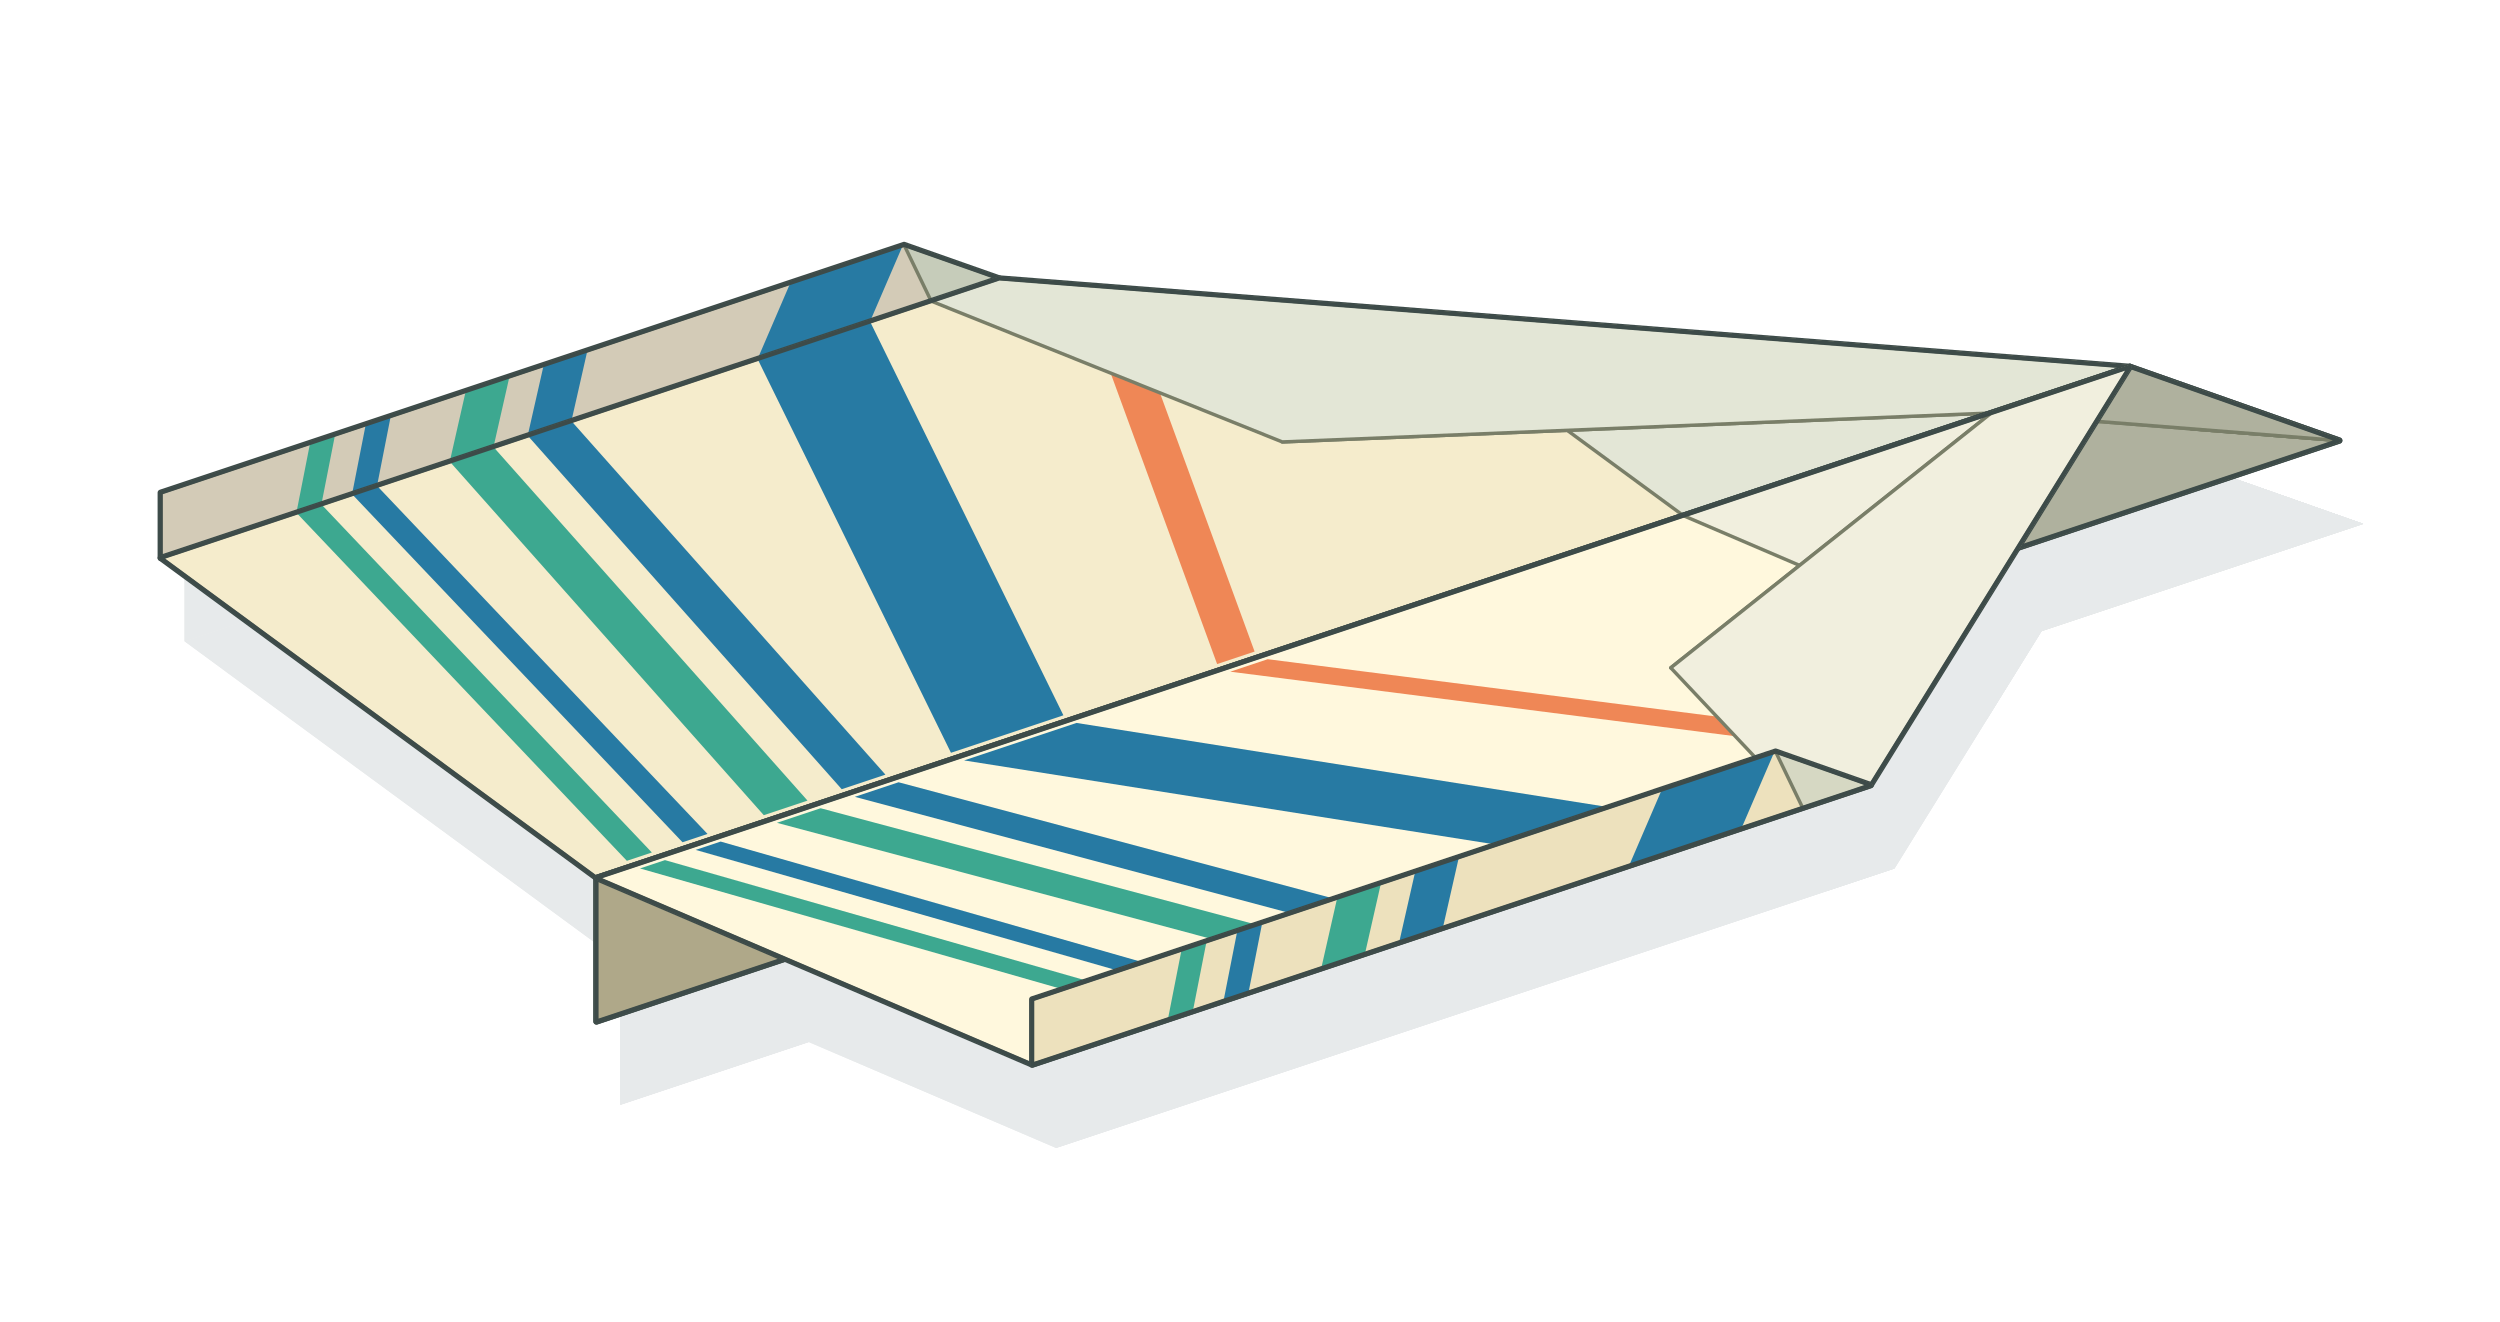
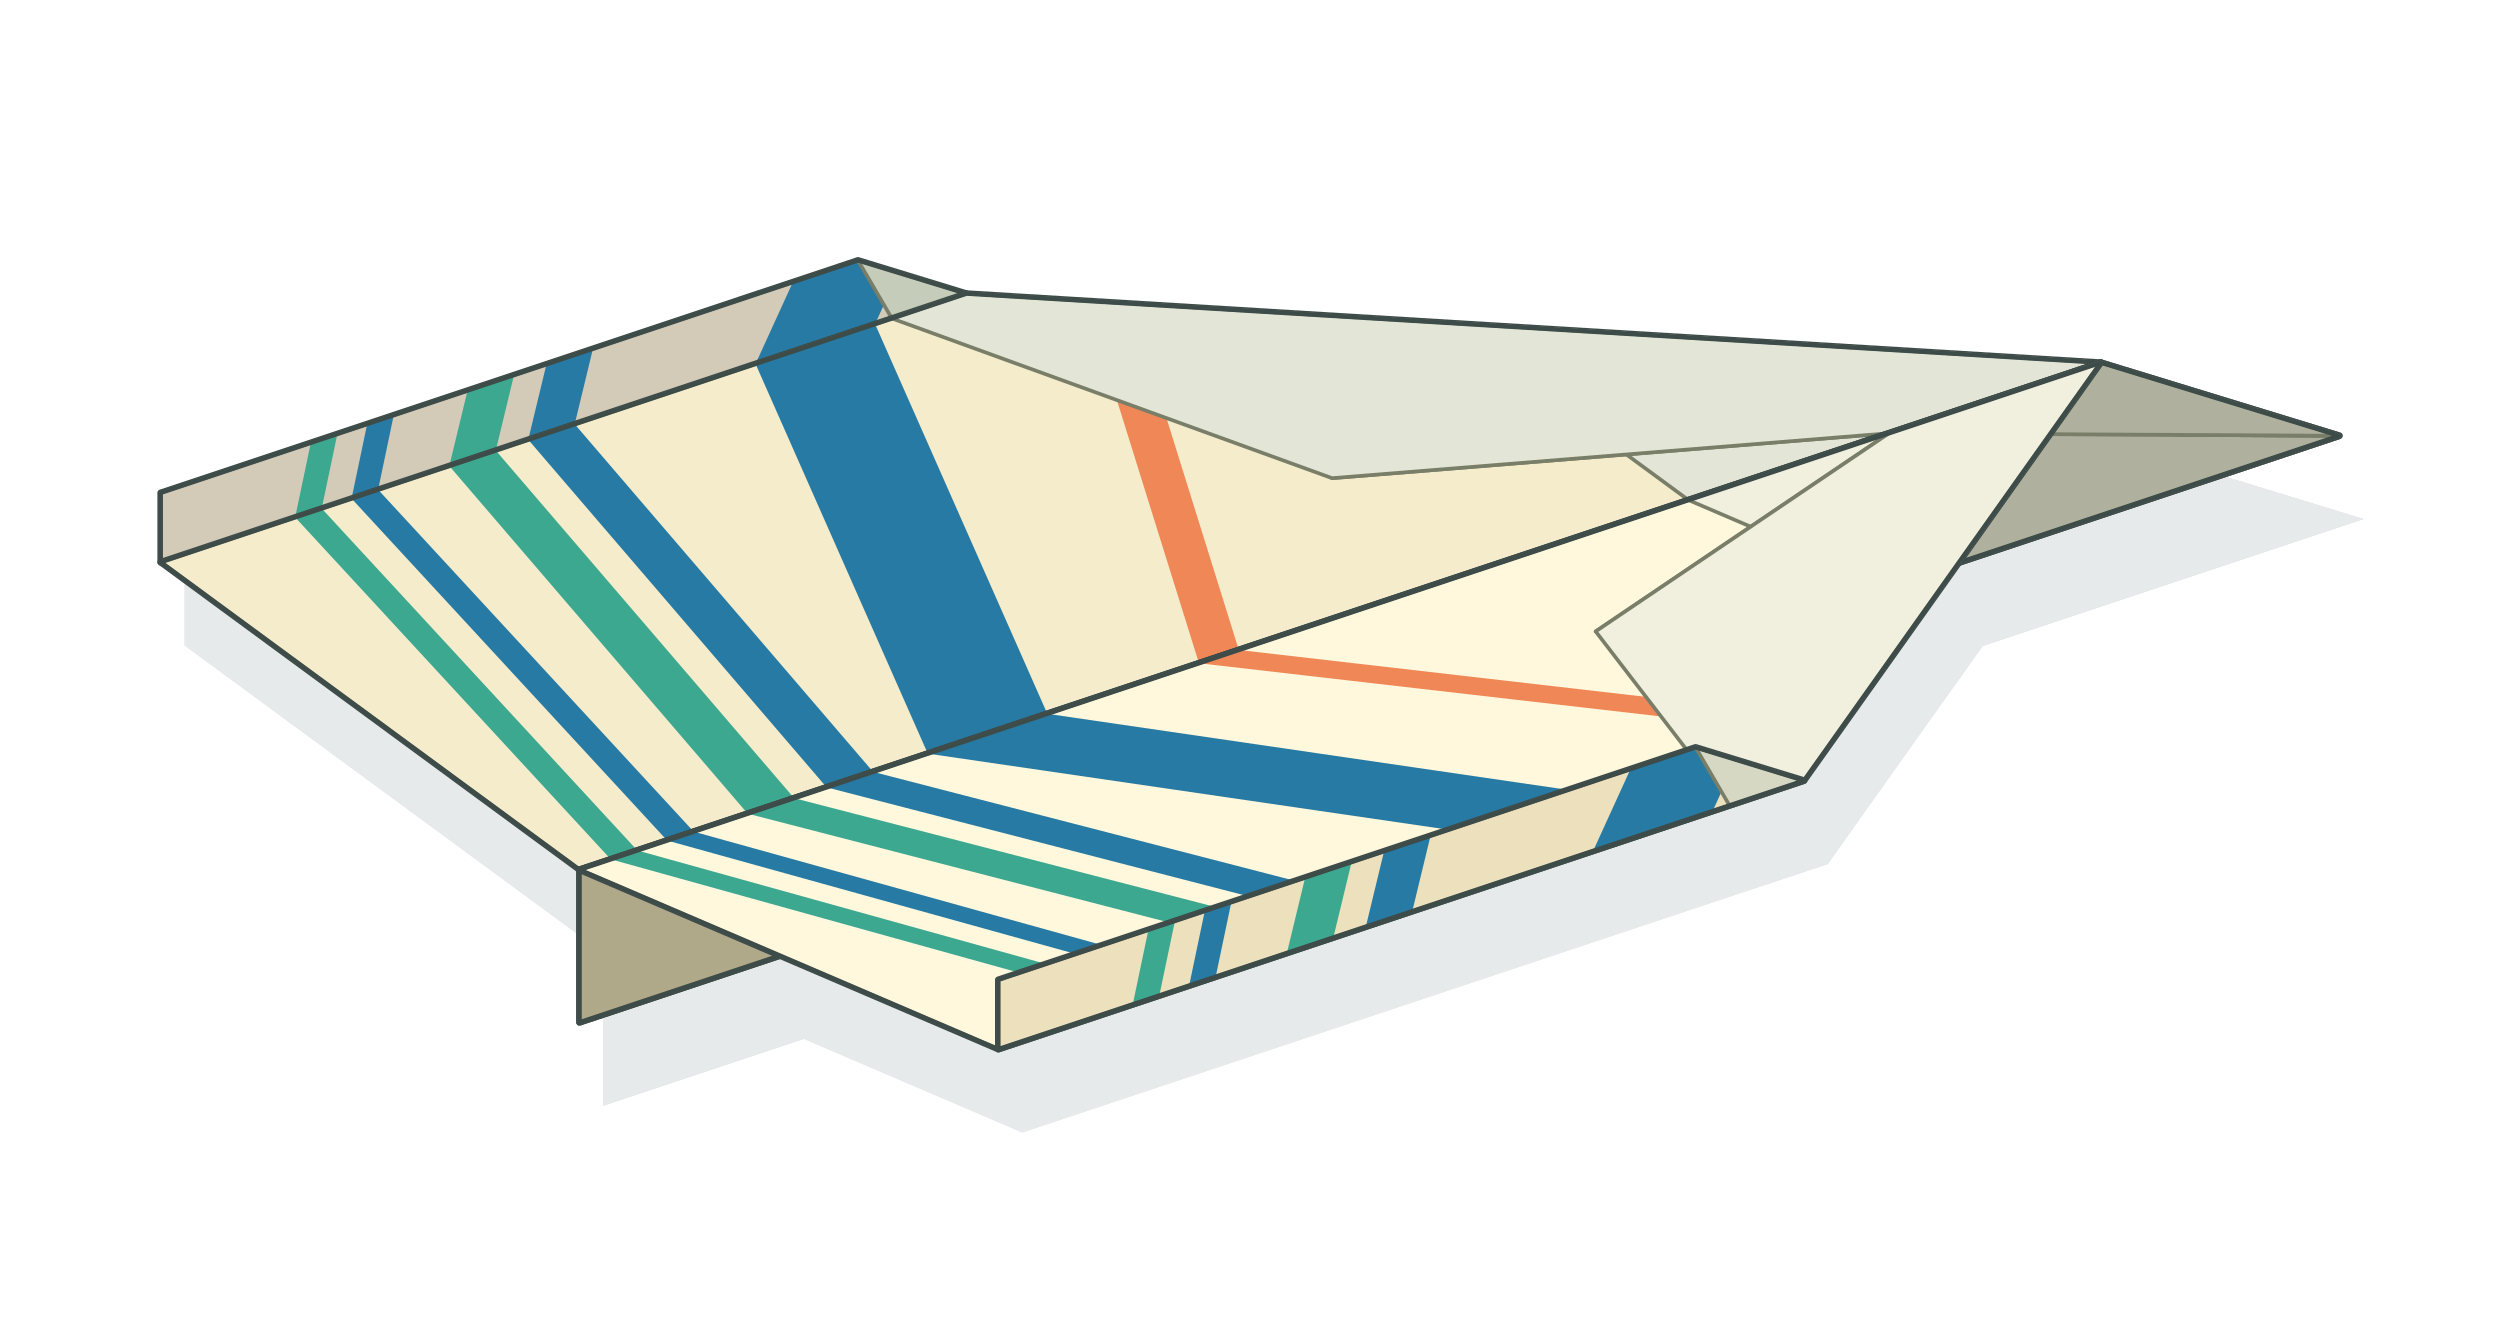
<svg xmlns="http://www.w3.org/2000/svg" viewBox="0 0 420 222" role="img" aria-label="Tailwind">
  <g opacity=".11" transform="translate(4 14)">
-     <polygon points="151.884,41.145 167.876,46.775 27,93.734 27,82.773" fill="#263e46" stroke="none" stroke-width="1.049" stroke-linejoin="round" stroke-linecap="round" />
-     <polygon points="27,93.734 27,82.773 151.884,41.145 167.876,46.775" fill="#263e46" stroke="none" stroke-width="0.583" stroke-linejoin="round" stroke-linecap="round" />
-     <polygon points="151.884,41.145 156.436,50.588 167.876,46.775" fill="#263e46" stroke="none" stroke-width="0.583" stroke-linejoin="round" stroke-linecap="round" />
-     <polygon points="167.876,46.775 357.819,61.625 100.205,147.496 27,93.734" fill="#263e46" stroke="none" stroke-width="1.049" stroke-linejoin="round" stroke-linecap="round" />
-     <polygon points="100.205,147.496 27,93.734 167.876,46.775 357.819,61.625" fill="#263e46" stroke="none" stroke-width="0.583" stroke-linejoin="round" stroke-linecap="round" />
-     <polygon points="235.77,52.083 282.808,86.629 357.819,61.625" fill="#263e46" stroke="none" stroke-width="0.583" stroke-linejoin="round" stroke-linecap="round" />
-     <polygon points="215.424,74.245 235.77,52.083 357.819,61.625 334.537,69.386" fill="#263e46" stroke="none" stroke-width="0.583" stroke-linejoin="round" stroke-linecap="round" />
-     <polygon points="156.436,50.588 215.424,74.245 334.537,69.386 357.819,61.625 167.876,46.775" fill="#263e46" stroke="none" stroke-width="0.583" stroke-linejoin="round" stroke-linecap="round" />
-     <polygon points="357.819,61.625 393,74.012 100.205,171.61 100.205,147.496" fill="#263e46" stroke="none" stroke-width="1.049" stroke-linejoin="round" stroke-linecap="round" />
-     <polygon points="100.205,171.61 100.205,147.496 357.819,61.625 393,74.012" fill="#263e46" stroke="none" stroke-width="0.583" stroke-linejoin="round" stroke-linecap="round" />
-     <polygon points="374.11,67.361 374.11,80.309 393,74.012" fill="#263e46" stroke="none" stroke-width="0.583" stroke-linejoin="round" stroke-linecap="round" />
-     <polygon points="282.808,91.013 364.215,63.877 393,74.012 282.808,110.743" fill="#263e46" stroke="none" stroke-width="0.583" stroke-linejoin="round" stroke-linecap="round" />
-     <polygon points="282.808,86.629 282.808,110.743 393,74.012 357.819,61.625" fill="#263e46" stroke="none" stroke-width="0.583" stroke-linejoin="round" stroke-linecap="round" />
-     <polygon points="357.819,61.625 393,74.012 334.537,69.386" fill="#263e46" stroke="none" stroke-width="0.583" stroke-linejoin="round" stroke-linecap="round" />
-     <polygon points="364.215,63.877 368.153,72.046 393,74.012" fill="#263e46" stroke="none" stroke-width="0.583" stroke-linejoin="round" stroke-linecap="round" />
-     <polygon points="368.153,72.046 374.11,67.361 393,74.012" fill="#263e46" stroke="none" stroke-width="0.583" stroke-linejoin="round" stroke-linecap="round" />
-     <polygon points="334.537,69.386 393,74.012 357.819,61.625" fill="#263e46" stroke="none" stroke-width="0.583" stroke-linejoin="round" stroke-linecap="round" />
-     <polygon points="393,74.012 357.819,61.625 100.205,147.496 100.205,171.61" fill="#263e46" stroke="none" stroke-width="1.049" stroke-linejoin="round" stroke-linecap="round" />
-     <polygon points="100.205,147.496 100.205,171.61 393,74.012 357.819,61.625" fill="#263e46" stroke="none" stroke-width="0.583" stroke-linejoin="round" stroke-linecap="round" />
-     <polygon points="374.11,80.309 374.11,67.361 393,74.012" fill="#263e46" stroke="none" stroke-width="0.583" stroke-linejoin="round" stroke-linecap="round" />
-     <polygon points="364.215,63.877 282.808,91.013 282.808,110.743 393,74.012" fill="#263e46" stroke="none" stroke-width="0.583" stroke-linejoin="round" stroke-linecap="round" />
-     <polygon points="282.808,110.743 282.808,86.629 357.819,61.625 393,74.012" fill="#263e46" stroke="none" stroke-width="0.583" stroke-linejoin="round" stroke-linecap="round" />
-     <polygon points="334.537,69.386 393,74.012 357.819,61.625" fill="#263e46" stroke="none" stroke-width="0.583" stroke-linejoin="round" stroke-linecap="round" />
-     <polygon points="368.153,72.046 364.215,63.877 393,74.012" fill="#263e46" stroke="none" stroke-width="0.583" stroke-linejoin="round" stroke-linecap="round" />
-     <polygon points="374.11,67.361 368.153,72.046 393,74.012" fill="#263e46" stroke="none" stroke-width="0.583" stroke-linejoin="round" stroke-linecap="round" />
-     <polygon points="357.819,61.625 393,74.012 334.537,69.386" fill="#263e46" stroke="none" stroke-width="0.583" stroke-linejoin="round" stroke-linecap="round" />
-     <polygon points="357.819,61.625 314.285,131.897 173.409,178.855 100.205,147.496" fill="#263e46" stroke="none" stroke-width="1.049" stroke-linejoin="round" stroke-linecap="round" />
-     <polygon points="173.409,178.855 100.205,147.496 357.819,61.625 314.285,131.897" fill="#263e46" stroke="none" stroke-width="0.583" stroke-linejoin="round" stroke-linecap="round" />
-     <polygon points="282.808,86.629 329.846,106.778 357.819,61.625" fill="#263e46" stroke="none" stroke-width="0.583" stroke-linejoin="round" stroke-linecap="round" />
-     <polygon points="329.846,106.778 280.692,112.191 334.537,69.386 357.819,61.625" fill="#263e46" stroke="none" stroke-width="0.583" stroke-linejoin="round" stroke-linecap="round" />
-     <polygon points="280.692,112.191 302.846,135.71 314.285,131.897 357.819,61.625 334.537,69.386" fill="#263e46" stroke="none" stroke-width="0.583" stroke-linejoin="round" stroke-linecap="round" />
-     <polygon points="314.285,131.897 298.293,126.266 173.409,167.894 173.409,178.855" fill="#263e46" stroke="none" stroke-width="1.049" stroke-linejoin="round" stroke-linecap="round" />
-     <polygon points="298.293,126.266 173.409,167.894 173.409,178.855 314.285,131.897" fill="#263e46" stroke="none" stroke-width="0.583" stroke-linejoin="round" stroke-linecap="round" />
-     <polygon points="302.846,135.71 298.293,126.266 314.285,131.897" fill="#263e46" stroke="none" stroke-width="0.583" stroke-linejoin="round" stroke-linecap="round" />
+     <polygon points="144.141,43.744 162.355,49.325 27,94.443 27,82.791" fill="#263e46" stroke="none" stroke-width="1.116" stroke-linejoin="round" stroke-linecap="round" />
+     <polygon points="27,94.443 27,82.791 144.141,43.744 162.355,49.325" fill="#263e46" stroke="none" stroke-width="0.62" stroke-linejoin="round" stroke-linecap="round" />
+     <polygon points="144.141,43.744 149.831,53.499 162.355,49.325" fill="#263e46" stroke="none" stroke-width="0.62" stroke-linejoin="round" stroke-linecap="round" />
+     <polygon points="162.355,49.325 352.929,60.926 97.359,146.116 27,94.443" fill="#263e46" stroke="none" stroke-width="1.116" stroke-linejoin="round" stroke-linecap="round" />
+     <polygon points="97.359,146.116 27,94.443 162.355,49.325 352.929,60.926" fill="#263e46" stroke="none" stroke-width="0.62" stroke-linejoin="round" stroke-linecap="round" />
+     <polygon points="243.132,54.242 283.669,84.013 352.929,60.926" fill="#263e46" stroke="none" stroke-width="0.62" stroke-linejoin="round" stroke-linecap="round" />
+     <polygon points="223.787,80.332 243.132,54.242 352.929,60.926 317.349,72.786" fill="#263e46" stroke="none" stroke-width="0.62" stroke-linejoin="round" stroke-linecap="round" />
+     <polygon points="149.831,53.499 223.787,80.332 317.349,72.786 352.929,60.926 162.355,49.325" fill="#263e46" stroke="none" stroke-width="0.62" stroke-linejoin="round" stroke-linecap="round" />
+     <polygon points="352.929,60.926 393,73.204 97.359,171.751 97.359,146.116" fill="#263e46" stroke="none" stroke-width="1.116" stroke-linejoin="round" stroke-linecap="round" />
+     <polygon points="97.359,171.751 97.359,146.116 352.929,60.926 393,73.204" fill="#263e46" stroke="none" stroke-width="0.62" stroke-linejoin="round" stroke-linecap="round" />
+     <polygon points="372.919,67.051 372.919,79.897 393,73.204" fill="#263e46" stroke="none" stroke-width="0.62" stroke-linejoin="round" stroke-linecap="round" />
+     <polygon points="283.669,88.674 360.214,63.158 393,73.204 283.669,109.647" fill="#263e46" stroke="none" stroke-width="0.62" stroke-linejoin="round" stroke-linecap="round" />
+     <polygon points="283.669,84.013 283.669,109.647 393,73.204 352.929,60.926" fill="#263e46" stroke="none" stroke-width="0.62" stroke-linejoin="round" stroke-linecap="round" />
+     <polygon points="352.929,60.926 393,73.204 317.349,72.786" fill="#263e46" stroke="none" stroke-width="0.62" stroke-linejoin="round" stroke-linecap="round" />
+     <polygon points="360.214,63.158 365.987,73.054 393,73.204" fill="#263e46" stroke="none" stroke-width="0.62" stroke-linejoin="round" stroke-linecap="round" />
+     <polygon points="365.987,73.054 372.919,67.051 393,73.204" fill="#263e46" stroke="none" stroke-width="0.62" stroke-linejoin="round" stroke-linecap="round" />
+     <polygon points="317.349,72.786 393,73.204 352.929,60.926" fill="#263e46" stroke="none" stroke-width="0.62" stroke-linejoin="round" stroke-linecap="round" />
+     <polygon points="393,73.204 352.929,60.926 97.359,146.116 97.359,171.751" fill="#263e46" stroke="none" stroke-width="1.116" stroke-linejoin="round" stroke-linecap="round" />
+     <polygon points="97.359,146.116 97.359,171.751 393,73.204 352.929,60.926" fill="#263e46" stroke="none" stroke-width="0.62" stroke-linejoin="round" stroke-linecap="round" />
+     <polygon points="372.919,79.897 372.919,67.051 393,73.204" fill="#263e46" stroke="none" stroke-width="0.62" stroke-linejoin="round" stroke-linecap="round" />
+     <polygon points="360.214,63.158 283.669,88.674 283.669,109.647 393,73.204" fill="#263e46" stroke="none" stroke-width="0.62" stroke-linejoin="round" stroke-linecap="round" />
+     <polygon points="283.669,109.647 283.669,84.013 352.929,60.926 393,73.204" fill="#263e46" stroke="none" stroke-width="0.62" stroke-linejoin="round" stroke-linecap="round" />
+     <polygon points="317.349,72.786 393,73.204 352.929,60.926" fill="#263e46" stroke="none" stroke-width="0.62" stroke-linejoin="round" stroke-linecap="round" />
+     <polygon points="365.987,73.054 360.214,63.158 393,73.204" fill="#263e46" stroke="none" stroke-width="0.62" stroke-linejoin="round" stroke-linecap="round" />
+     <polygon points="372.919,67.051 365.987,73.054 393,73.204" fill="#263e46" stroke="none" stroke-width="0.62" stroke-linejoin="round" stroke-linecap="round" />
+     <polygon points="352.929,60.926 393,73.204 317.349,72.786" fill="#263e46" stroke="none" stroke-width="0.62" stroke-linejoin="round" stroke-linecap="round" />
+     <polygon points="352.929,60.926 303.073,131.137 167.718,176.256 97.359,146.116" fill="#263e46" stroke="none" stroke-width="1.116" stroke-linejoin="round" stroke-linecap="round" />
+     <polygon points="167.718,176.256 97.359,146.116 352.929,60.926 303.073,131.137" fill="#263e46" stroke="none" stroke-width="0.62" stroke-linejoin="round" stroke-linecap="round" />
+     <polygon points="283.669,84.013 324.205,101.377 352.929,60.926" fill="#263e46" stroke="none" stroke-width="0.62" stroke-linejoin="round" stroke-linecap="round" />
+     <polygon points="324.205,101.377 268.07,106.078 317.349,72.786 352.929,60.926" fill="#263e46" stroke="none" stroke-width="0.62" stroke-linejoin="round" stroke-linecap="round" />
+     <polygon points="268.07,106.078 290.549,135.312 303.073,131.137 352.929,60.926 317.349,72.786" fill="#263e46" stroke="none" stroke-width="0.62" stroke-linejoin="round" stroke-linecap="round" />
+     <polygon points="303.073,131.137 284.859,125.557 167.718,164.604 167.718,176.256" fill="#263e46" stroke="none" stroke-width="1.116" stroke-linejoin="round" stroke-linecap="round" />
+     <polygon points="284.859,125.557 167.718,164.604 167.718,176.256 303.073,131.137" fill="#263e46" stroke="none" stroke-width="0.62" stroke-linejoin="round" stroke-linecap="round" />
+     <polygon points="290.549,135.312 284.859,125.557 303.073,131.137" fill="#263e46" stroke="none" stroke-width="0.62" stroke-linejoin="round" stroke-linecap="round" />
  </g>
-   <polygon points="151.884,41.145 167.876,46.775 27,93.734 27,82.773" fill="#d3cbb7" stroke="#3d4b49" stroke-width="1.049" stroke-linejoin="round" stroke-linecap="round" />
-   <polygon points="27,93.734 27,82.773 151.884,41.145 167.876,46.775" fill="#d3cbb7" stroke="#797e68" stroke-width="0.583" stroke-linejoin="round" stroke-linecap="round" />
-   <polygon points="151.674,41.215 146.164,54.012 127.274,60.309 132.784,47.511" fill="#277aa3" stroke="none" stroke-width="0" stroke-linejoin="round" stroke-linecap="round" />
-   <polygon points="98.688,58.877 95.997,70.735 88.651,73.183 91.342,61.326" fill="#277aa3" stroke="none" stroke-width="0" stroke-linejoin="round" stroke-linecap="round" />
-   <polygon points="85.597,63.24 82.906,75.098 75.56,77.547 78.251,65.689" fill="#3da890" stroke="none" stroke-width="0" stroke-linejoin="round" stroke-linecap="round" />
-   <polygon points="65.649,69.89 63.343,81.619 59.145,83.019 61.451,71.289" fill="#277aa3" stroke="none" stroke-width="0" stroke-linejoin="round" stroke-linecap="round" />
-   <polygon points="56.298,73.007 53.992,84.736 49.794,86.136 52.101,74.406" fill="#3da890" stroke="none" stroke-width="0" stroke-linejoin="round" stroke-linecap="round" />
-   <polygon points="151.884,41.145 156.436,50.588 167.876,46.775" fill="#c6ccba" stroke="#797e68" stroke-width="0.583" stroke-linejoin="round" stroke-linecap="round" />
-   <polyline points="151.884,41.145 167.876,46.775 27,93.734 27,82.773 151.884,41.145" fill="none" stroke="#3d4b49" stroke-width="0.7" stroke-linejoin="round" stroke-linecap="round" />
-   <polygon points="167.876,46.775 357.819,61.625 100.205,147.496 27,93.734" fill="#f5eccc" stroke="#3d4b49" stroke-width="1.049" stroke-linejoin="round" stroke-linecap="round" />
-   <polygon points="100.205,147.496 27,93.734 167.876,46.775 357.819,61.625" fill="#f5eccc" stroke="#797e68" stroke-width="0.583" stroke-linejoin="round" stroke-linecap="round" />
-   <polygon points="188.416,48.381 210.773,109.462 204.476,111.561 181.143,47.812" fill="#ef8756" stroke="none" stroke-width="0" stroke-linejoin="round" stroke-linecap="round" />
-   <polygon points="146.164,54.012 178.65,120.17 159.76,126.467 127.274,60.309" fill="#277aa3" stroke="none" stroke-width="0" stroke-linejoin="round" stroke-linecap="round" />
-   <polygon points="95.997,70.735 148.751,130.137 141.405,132.585 88.651,73.183" fill="#277aa3" stroke="none" stroke-width="0" stroke-linejoin="round" stroke-linecap="round" />
-   <polygon points="82.906,75.098 135.66,134.5 128.314,136.949 75.56,77.547" fill="#3da890" stroke="none" stroke-width="0" stroke-linejoin="round" stroke-linecap="round" />
-   <polygon points="63.343,81.619 118.861,140.1 114.663,141.499 59.145,83.019" fill="#277aa3" stroke="none" stroke-width="0" stroke-linejoin="round" stroke-linecap="round" />
-   <polygon points="53.992,84.736 109.51,143.217 105.312,144.616 49.794,86.136" fill="#3da890" stroke="none" stroke-width="0" stroke-linejoin="round" stroke-linecap="round" />
-   <polygon points="235.77,52.083 282.808,86.629 357.819,61.625" fill="#e3e6d6" stroke="#797e68" stroke-width="0.583" stroke-linejoin="round" stroke-linecap="round" />
-   <polygon points="215.424,74.245 235.77,52.083 357.819,61.625 334.537,69.386" fill="#f5eccc" stroke="#797e68" stroke-width="0.583" stroke-linejoin="round" stroke-linecap="round" />
-   <polygon points="156.436,50.588 215.424,74.245 334.537,69.386 357.819,61.625 167.876,46.775" fill="#e3e6d6" stroke="#797e68" stroke-width="0.583" stroke-linejoin="round" stroke-linecap="round" />
-   <polyline points="167.876,46.775 357.819,61.625 100.205,147.496 27,93.734 167.876,46.775" fill="none" stroke="#3d4b49" stroke-width="0.7" stroke-linejoin="round" stroke-linecap="round" />
-   <polygon points="357.819,61.625 393,74.012 100.205,171.61 100.205,147.496" fill="#b0a78c" stroke="#3d4b49" stroke-width="1.049" stroke-linejoin="round" stroke-linecap="round" />
-   <polygon points="100.205,171.61 100.205,147.496 357.819,61.625 393,74.012" fill="#b0a78c" stroke="#797e68" stroke-width="0.583" stroke-linejoin="round" stroke-linecap="round" />
-   <polygon points="374.11,67.361 374.11,80.309 393,74.012" fill="#a3a694" stroke="#797e68" stroke-width="0.583" stroke-linejoin="round" stroke-linecap="round" />
-   <polygon points="282.808,91.013 364.215,63.877 393,74.012 282.808,110.743" fill="#b0a78c" stroke="#797e68" stroke-width="0.583" stroke-linejoin="round" stroke-linecap="round" />
-   <polygon points="282.808,86.629 282.808,110.743 393,74.012 357.819,61.625" fill="#a3a694" stroke="#797e68" stroke-width="0.583" stroke-linejoin="round" stroke-linecap="round" />
-   <polygon points="357.819,61.625 393,74.012 334.537,69.386" fill="#b0a78c" stroke="#797e68" stroke-width="0.583" stroke-linejoin="round" stroke-linecap="round" />
-   <polygon points="364.215,63.877 368.153,72.046 393,74.012" fill="#a3a694" stroke="#797e68" stroke-width="0.583" stroke-linejoin="round" stroke-linecap="round" />
-   <polygon points="368.153,72.046 374.11,67.361 393,74.012" fill="#b0a78c" stroke="#797e68" stroke-width="0.583" stroke-linejoin="round" stroke-linecap="round" />
-   <polygon points="334.537,69.386 393,74.012 357.819,61.625" fill="#a3a694" stroke="#797e68" stroke-width="0.583" stroke-linejoin="round" stroke-linecap="round" />
-   <polyline points="357.819,61.625 393,74.012 100.205,171.61 100.205,147.496 357.819,61.625" fill="none" stroke="#3d4b49" stroke-width="0.7" stroke-linejoin="round" stroke-linecap="round" />
-   <polygon points="393,74.012 357.819,61.625 100.205,147.496 100.205,171.61" fill="#afa889" stroke="#3d4b49" stroke-width="1.049" stroke-linejoin="round" stroke-linecap="round" />
-   <polygon points="100.205,147.496 100.205,171.61 393,74.012 357.819,61.625" fill="#afa889" stroke="#797e68" stroke-width="0.583" stroke-linejoin="round" stroke-linecap="round" />
-   <polygon points="374.11,80.309 374.11,67.361 393,74.012" fill="#afb19e" stroke="#797e68" stroke-width="0.583" stroke-linejoin="round" stroke-linecap="round" />
-   <polygon points="364.215,63.877 282.808,91.013 282.808,110.743 393,74.012" fill="#afa889" stroke="#797e68" stroke-width="0.583" stroke-linejoin="round" stroke-linecap="round" />
-   <polygon points="282.808,110.743 282.808,86.629 357.819,61.625 393,74.012" fill="#afb19e" stroke="#797e68" stroke-width="0.583" stroke-linejoin="round" stroke-linecap="round" />
-   <polygon points="334.537,69.386 393,74.012 357.819,61.625" fill="#afa889" stroke="#797e68" stroke-width="0.583" stroke-linejoin="round" stroke-linecap="round" />
-   <polygon points="368.153,72.046 364.215,63.877 393,74.012" fill="#afb19e" stroke="#797e68" stroke-width="0.583" stroke-linejoin="round" stroke-linecap="round" />
-   <polygon points="374.11,67.361 368.153,72.046 393,74.012" fill="#afa889" stroke="#797e68" stroke-width="0.583" stroke-linejoin="round" stroke-linecap="round" />
-   <polygon points="357.819,61.625 393,74.012 334.537,69.386" fill="#afb19e" stroke="#797e68" stroke-width="0.583" stroke-linejoin="round" stroke-linecap="round" />
-   <polyline points="393,74.012 357.819,61.625 100.205,147.496 100.205,171.61 393,74.012" fill="none" stroke="#3d4b49" stroke-width="0.7" stroke-linejoin="round" stroke-linecap="round" />
-   <polygon points="357.819,61.625 314.285,131.897 173.409,178.855 100.205,147.496" fill="#fff8dd" stroke="#3d4b49" stroke-width="1.049" stroke-linejoin="round" stroke-linecap="round" />
-   <polygon points="173.409,178.855 100.205,147.496 357.819,61.625 314.285,131.897" fill="#fff8dd" stroke="#797e68" stroke-width="0.583" stroke-linejoin="round" stroke-linecap="round" />
-   <polygon points="318.993,124.298 212.979,110.745 206.683,112.844 317.326,126.988" fill="#ef8756" stroke="none" stroke-width="0" stroke-linejoin="round" stroke-linecap="round" />
-   <polygon points="292.574,139.134 180.856,121.453 161.966,127.75 273.684,145.431" fill="#277aa3" stroke="none" stroke-width="0" stroke-linejoin="round" stroke-linecap="round" />
-   <polygon points="242.406,155.856 150.957,131.419 143.611,133.868 235.06,158.305" fill="#277aa3" stroke="none" stroke-width="0" stroke-linejoin="round" stroke-linecap="round" />
-   <polygon points="229.315,160.22 137.866,135.783 130.52,138.232 221.969,162.669" fill="#3da890" stroke="none" stroke-width="0" stroke-linejoin="round" stroke-linecap="round" />
-   <polygon points="209.752,166.741 121.067,141.383 116.869,142.782 205.554,168.14" fill="#277aa3" stroke="none" stroke-width="0" stroke-linejoin="round" stroke-linecap="round" />
-   <polygon points="200.401,169.858 111.716,144.5 107.518,145.899 196.203,171.257" fill="#3da890" stroke="none" stroke-width="0" stroke-linejoin="round" stroke-linecap="round" />
-   <polygon points="282.808,86.629 329.846,106.778 357.819,61.625" fill="#f1efde" stroke="#797e68" stroke-width="0.583" stroke-linejoin="round" stroke-linecap="round" />
-   <polygon points="329.846,106.778 280.692,112.191 334.537,69.386 357.819,61.625" fill="#fff8dd" stroke="#797e68" stroke-width="0.583" stroke-linejoin="round" stroke-linecap="round" />
-   <polygon points="280.692,112.191 302.846,135.71 314.285,131.897 357.819,61.625 334.537,69.386" fill="#f1efde" stroke="#797e68" stroke-width="0.583" stroke-linejoin="round" stroke-linecap="round" />
-   <polyline points="357.819,61.625 314.285,131.897 173.409,178.855 100.205,147.496 357.819,61.625" fill="none" stroke="#3d4b49" stroke-width="0.7" stroke-linejoin="round" stroke-linecap="round" />
-   <polygon points="314.285,131.897 298.293,126.266 173.409,167.894 173.409,178.855" fill="#ede1bd" stroke="#3d4b49" stroke-width="1.049" stroke-linejoin="round" stroke-linecap="round" />
-   <polygon points="298.293,126.266 173.409,167.894 173.409,178.855 314.285,131.897" fill="#ede1bd" stroke="#797e68" stroke-width="0.583" stroke-linejoin="round" stroke-linecap="round" />
-   <polygon points="298.083,126.336 292.574,139.134 273.684,145.431 279.193,132.633" fill="#277aa3" stroke="none" stroke-width="0" stroke-linejoin="round" stroke-linecap="round" />
-   <polygon points="245.097,143.999 242.406,155.856 235.06,158.305 237.751,146.447" fill="#277aa3" stroke="none" stroke-width="0" stroke-linejoin="round" stroke-linecap="round" />
-   <polygon points="232.006,148.362 229.315,160.22 221.969,162.669 224.66,150.811" fill="#3da890" stroke="none" stroke-width="0" stroke-linejoin="round" stroke-linecap="round" />
-   <polygon points="212.058,155.011 209.752,166.741 205.554,168.14 207.861,156.411" fill="#277aa3" stroke="none" stroke-width="0" stroke-linejoin="round" stroke-linecap="round" />
-   <polygon points="202.708,158.128 200.401,169.858 196.203,171.257 198.51,159.528" fill="#3da890" stroke="none" stroke-width="0" stroke-linejoin="round" stroke-linecap="round" />
-   <polygon points="302.846,135.71 298.293,126.266 314.285,131.897" fill="#d6d8c3" stroke="#797e68" stroke-width="0.583" stroke-linejoin="round" stroke-linecap="round" />
-   <polyline points="314.285,131.897 298.293,126.266 173.409,167.894 173.409,178.855 314.285,131.897" fill="none" stroke="#3d4b49" stroke-width="0.7" stroke-linejoin="round" stroke-linecap="round" />
+   <polygon points="144.141,43.744 162.355,49.325 27,94.443 27,82.791" fill="#d3cbb7" stroke="#3d4b49" stroke-width="1.116" stroke-linejoin="round" stroke-linecap="round" />
+   <polygon points="27,94.443 27,82.791 144.141,43.744 162.355,49.325" fill="#d3cbb7" stroke="#797e68" stroke-width="0.62" stroke-linejoin="round" stroke-linecap="round" />
+   <polygon points="150.945,45.829 147.013,54.439 126.932,61.133 133.208,47.389 144.141,43.744" fill="#277aa3" stroke="none" stroke-width="0" stroke-linejoin="round" stroke-linecap="round" />
+   <polygon points="99.616,58.586 96.551,71.259 88.742,73.863 91.807,61.189" fill="#277aa3" stroke="none" stroke-width="0" stroke-linejoin="round" stroke-linecap="round" />
+   <polygon points="86.356,63.006 83.291,75.68 75.482,78.283 78.546,65.609" fill="#3da890" stroke="none" stroke-width="0" stroke-linejoin="round" stroke-linecap="round" />
+   <polygon points="66.15,69.741 63.523,82.269 59.06,83.757 61.687,71.229" fill="#277aa3" stroke="none" stroke-width="0" stroke-linejoin="round" stroke-linecap="round" />
+   <polygon points="56.678,72.898 54.051,85.426 49.588,86.914 52.215,74.386" fill="#3da890" stroke="none" stroke-width="0" stroke-linejoin="round" stroke-linecap="round" />
+   <polygon points="144.141,43.744 149.831,53.499 162.355,49.325" fill="#c6ccba" stroke="#797e68" stroke-width="0.62" stroke-linejoin="round" stroke-linecap="round" />
+   <polyline points="144.141,43.744 162.355,49.325 27,94.443 27,82.791 144.141,43.744" fill="none" stroke="#3d4b49" stroke-width="0.744" stroke-linejoin="round" stroke-linecap="round" />
+   <polygon points="162.355,49.325 352.929,60.926 97.359,146.116 27,94.443" fill="#f5eccc" stroke="#3d4b49" stroke-width="1.116" stroke-linejoin="round" stroke-linecap="round" />
+   <polygon points="97.359,146.116 27,94.443 162.355,49.325 352.929,60.926" fill="#f5eccc" stroke="#797e68" stroke-width="0.62" stroke-linejoin="round" stroke-linecap="round" />
+   <polygon points="189.966,51.006 208.122,109.195 201.429,111.426 182.433,50.547" fill="#ef8756" stroke="none" stroke-width="0" stroke-linejoin="round" stroke-linecap="round" />
+   <polygon points="147.013,54.439 175.952,119.918 155.871,126.612 126.932,61.133" fill="#277aa3" stroke="none" stroke-width="0" stroke-linejoin="round" stroke-linecap="round" />
+   <polygon points="96.551,71.259 146.682,129.675 138.872,132.278 88.742,73.863" fill="#277aa3" stroke="none" stroke-width="0" stroke-linejoin="round" stroke-linecap="round" />
+   <polygon points="83.291,75.68 133.421,134.095 125.612,136.698 75.482,78.283" fill="#3da890" stroke="none" stroke-width="0" stroke-linejoin="round" stroke-linecap="round" />
+   <polygon points="63.523,82.269 116.543,139.721 112.08,141.209 59.06,83.757" fill="#277aa3" stroke="none" stroke-width="0" stroke-linejoin="round" stroke-linecap="round" />
+   <polygon points="54.051,85.426 107.071,142.879 102.609,144.366 49.588,86.914" fill="#3da890" stroke="none" stroke-width="0" stroke-linejoin="round" stroke-linecap="round" />
+   <polygon points="243.132,54.242 283.669,84.013 352.929,60.926" fill="#e3e6d6" stroke="#797e68" stroke-width="0.62" stroke-linejoin="round" stroke-linecap="round" />
+   <polygon points="223.787,80.332 243.132,54.242 352.929,60.926 317.349,72.786" fill="#f5eccc" stroke="#797e68" stroke-width="0.62" stroke-linejoin="round" stroke-linecap="round" />
+   <polygon points="149.831,53.499 223.787,80.332 317.349,72.786 352.929,60.926 162.355,49.325" fill="#e3e6d6" stroke="#797e68" stroke-width="0.62" stroke-linejoin="round" stroke-linecap="round" />
+   <polyline points="162.355,49.325 352.929,60.926 97.359,146.116 27,94.443 162.355,49.325" fill="none" stroke="#3d4b49" stroke-width="0.744" stroke-linejoin="round" stroke-linecap="round" />
+   <polygon points="352.929,60.926 393,73.204 97.359,171.751 97.359,146.116" fill="#b0a78c" stroke="#3d4b49" stroke-width="1.116" stroke-linejoin="round" stroke-linecap="round" />
+   <polygon points="97.359,171.751 97.359,146.116 352.929,60.926 393,73.204" fill="#b0a78c" stroke="#797e68" stroke-width="0.62" stroke-linejoin="round" stroke-linecap="round" />
+   <polygon points="208.122,109.195 207.795,109.817 201.101,112.048 201.429,111.426" fill="#ef8756" stroke="none" stroke-width="0" stroke-linejoin="round" stroke-linecap="round" />
+   <polygon points="175.952,119.918 175.676,120.523 155.595,127.217 155.871,126.612" fill="#277aa3" stroke="none" stroke-width="0" stroke-linejoin="round" stroke-linecap="round" />
+   <polygon points="146.682,129.675 146.547,130.233 138.737,132.836 138.872,132.278" fill="#277aa3" stroke="none" stroke-width="0" stroke-linejoin="round" stroke-linecap="round" />
+   <polygon points="133.421,134.095 133.287,134.653 125.477,137.256 125.612,136.698" fill="#3da890" stroke="none" stroke-width="0" stroke-linejoin="round" stroke-linecap="round" />
+   <polygon points="116.543,139.721 116.427,140.273 111.965,141.76 112.08,141.209" fill="#277aa3" stroke="none" stroke-width="0" stroke-linejoin="round" stroke-linecap="round" />
+   <polygon points="107.071,142.879 106.955,143.43 102.493,144.917 102.609,144.366" fill="#3da890" stroke="none" stroke-width="0" stroke-linejoin="round" stroke-linecap="round" />
+   <polygon points="372.919,67.051 372.919,79.897 393,73.204" fill="#a3a694" stroke="#797e68" stroke-width="0.62" stroke-linejoin="round" stroke-linecap="round" />
+   <polygon points="283.669,88.674 360.214,63.158 393,73.204 283.669,109.647" fill="#b0a78c" stroke="#797e68" stroke-width="0.62" stroke-linejoin="round" stroke-linecap="round" />
+   <polygon points="283.669,84.013 283.669,109.647 393,73.204 352.929,60.926" fill="#a3a694" stroke="#797e68" stroke-width="0.62" stroke-linejoin="round" stroke-linecap="round" />
+   <polygon points="352.929,60.926 393,73.204 317.349,72.786" fill="#b0a78c" stroke="#797e68" stroke-width="0.62" stroke-linejoin="round" stroke-linecap="round" />
+   <polygon points="360.214,63.158 365.987,73.054 393,73.204" fill="#a3a694" stroke="#797e68" stroke-width="0.62" stroke-linejoin="round" stroke-linecap="round" />
+   <polygon points="365.987,73.054 372.919,67.051 393,73.204" fill="#b0a78c" stroke="#797e68" stroke-width="0.62" stroke-linejoin="round" stroke-linecap="round" />
+   <polygon points="317.349,72.786 393,73.204 352.929,60.926" fill="#a3a694" stroke="#797e68" stroke-width="0.62" stroke-linejoin="round" stroke-linecap="round" />
+   <polyline points="352.929,60.926 393,73.204 97.359,171.751 97.359,146.116 352.929,60.926" fill="none" stroke="#3d4b49" stroke-width="0.744" stroke-linejoin="round" stroke-linecap="round" />
+   <polygon points="393,73.204 352.929,60.926 97.359,146.116 97.359,171.751" fill="#afa889" stroke="#3d4b49" stroke-width="1.116" stroke-linejoin="round" stroke-linecap="round" />
+   <polygon points="97.359,146.116 97.359,171.751 393,73.204 352.929,60.926" fill="#afa889" stroke="#797e68" stroke-width="0.62" stroke-linejoin="round" stroke-linecap="round" />
+   <polygon points="208.122,109.195 207.795,109.817 201.101,112.048 201.429,111.426" fill="#ef8756" stroke="none" stroke-width="0" stroke-linejoin="round" stroke-linecap="round" />
+   <polygon points="175.952,119.918 175.676,120.523 155.595,127.217 155.871,126.612" fill="#277aa3" stroke="none" stroke-width="0" stroke-linejoin="round" stroke-linecap="round" />
+   <polygon points="146.682,129.675 146.547,130.233 138.737,132.836 138.872,132.278" fill="#277aa3" stroke="none" stroke-width="0" stroke-linejoin="round" stroke-linecap="round" />
+   <polygon points="133.421,134.095 133.287,134.653 125.477,137.256 125.612,136.698" fill="#3da890" stroke="none" stroke-width="0" stroke-linejoin="round" stroke-linecap="round" />
+   <polygon points="116.543,139.721 116.427,140.273 111.965,141.76 112.08,141.209" fill="#277aa3" stroke="none" stroke-width="0" stroke-linejoin="round" stroke-linecap="round" />
+   <polygon points="107.071,142.879 106.955,143.43 102.493,144.917 102.609,144.366" fill="#3da890" stroke="none" stroke-width="0" stroke-linejoin="round" stroke-linecap="round" />
+   <polygon points="372.919,79.897 372.919,67.051 393,73.204" fill="#afb19e" stroke="#797e68" stroke-width="0.62" stroke-linejoin="round" stroke-linecap="round" />
+   <polygon points="360.214,63.158 283.669,88.674 283.669,109.647 393,73.204" fill="#afa889" stroke="#797e68" stroke-width="0.62" stroke-linejoin="round" stroke-linecap="round" />
+   <polygon points="283.669,109.647 283.669,84.013 352.929,60.926 393,73.204" fill="#afb19e" stroke="#797e68" stroke-width="0.62" stroke-linejoin="round" stroke-linecap="round" />
+   <polygon points="317.349,72.786 393,73.204 352.929,60.926" fill="#afa889" stroke="#797e68" stroke-width="0.62" stroke-linejoin="round" stroke-linecap="round" />
+   <polygon points="365.987,73.054 360.214,63.158 393,73.204" fill="#afb19e" stroke="#797e68" stroke-width="0.62" stroke-linejoin="round" stroke-linecap="round" />
+   <polygon points="372.919,67.051 365.987,73.054 393,73.204" fill="#afa889" stroke="#797e68" stroke-width="0.62" stroke-linejoin="round" stroke-linecap="round" />
+   <polygon points="352.929,60.926 393,73.204 317.349,72.786" fill="#afb19e" stroke="#797e68" stroke-width="0.62" stroke-linejoin="round" stroke-linecap="round" />
+   <polyline points="393,73.204 352.929,60.926 97.359,146.116 97.359,171.751 393,73.204" fill="none" stroke="#3d4b49" stroke-width="0.744" stroke-linejoin="round" stroke-linecap="round" />
+   <polygon points="352.929,60.926 303.073,131.137 167.718,176.256 97.359,146.116" fill="#fff8dd" stroke="#3d4b49" stroke-width="1.116" stroke-linejoin="round" stroke-linecap="round" />
+   <polygon points="167.718,176.256 97.359,146.116 352.929,60.926 303.073,131.137" fill="#fff8dd" stroke="#797e68" stroke-width="0.62" stroke-linejoin="round" stroke-linecap="round" />
+   <polygon points="310.296,120.965 208.122,109.195 201.429,111.426 308.325,123.74" fill="#ef8756" stroke="none" stroke-width="0" stroke-linejoin="round" stroke-linecap="round" />
+   <polygon points="287.731,136.251 175.952,119.918 155.871,126.612 267.65,142.945" fill="#277aa3" stroke="none" stroke-width="0" stroke-linejoin="round" stroke-linecap="round" />
+   <polygon points="237.269,153.072 146.682,129.675 138.872,132.278 229.46,155.675" fill="#277aa3" stroke="none" stroke-width="0" stroke-linejoin="round" stroke-linecap="round" />
+   <polygon points="224.009,157.492 133.421,134.095 125.612,136.698 216.199,160.095" fill="#3da890" stroke="none" stroke-width="0" stroke-linejoin="round" stroke-linecap="round" />
+   <polygon points="204.24,164.082 116.543,139.721 112.08,141.209 199.778,165.569" fill="#277aa3" stroke="none" stroke-width="0" stroke-linejoin="round" stroke-linecap="round" />
+   <polygon points="194.769,167.239 107.071,142.879 102.609,144.366 190.306,168.726" fill="#3da890" stroke="none" stroke-width="0" stroke-linejoin="round" stroke-linecap="round" />
+   <polygon points="283.669,84.013 324.205,101.377 352.929,60.926" fill="#f1efde" stroke="#797e68" stroke-width="0.62" stroke-linejoin="round" stroke-linecap="round" />
+   <polygon points="324.205,101.377 268.07,106.078 317.349,72.786 352.929,60.926" fill="#fff8dd" stroke="#797e68" stroke-width="0.62" stroke-linejoin="round" stroke-linecap="round" />
+   <polygon points="268.07,106.078 290.549,135.312 303.073,131.137 352.929,60.926 317.349,72.786" fill="#f1efde" stroke="#797e68" stroke-width="0.62" stroke-linejoin="round" stroke-linecap="round" />
+   <polyline points="352.929,60.926 303.073,131.137 167.718,176.256 97.359,146.116 352.929,60.926" fill="none" stroke="#3d4b49" stroke-width="0.744" stroke-linejoin="round" stroke-linecap="round" />
+   <polygon points="303.073,131.137 284.859,125.557 167.718,164.604 167.718,176.256" fill="#ede1bd" stroke="#3d4b49" stroke-width="1.116" stroke-linejoin="round" stroke-linecap="round" />
+   <polygon points="284.859,125.557 167.718,164.604 167.718,176.256 303.073,131.137" fill="#ede1bd" stroke="#797e68" stroke-width="0.62" stroke-linejoin="round" stroke-linecap="round" />
+   <polygon points="291.662,127.641 287.731,136.251 267.65,142.945 273.925,129.201 284.859,125.557" fill="#277aa3" stroke="none" stroke-width="0" stroke-linejoin="round" stroke-linecap="round" />
+   <polygon points="240.334,140.398 237.269,153.072 229.46,155.675 232.525,143.001" fill="#277aa3" stroke="none" stroke-width="0" stroke-linejoin="round" stroke-linecap="round" />
+   <polygon points="227.074,144.818 224.009,157.492 216.199,160.095 219.264,147.422" fill="#3da890" stroke="none" stroke-width="0" stroke-linejoin="round" stroke-linecap="round" />
+   <polygon points="206.867,151.554 204.24,164.082 199.778,165.569 202.405,153.041" fill="#277aa3" stroke="none" stroke-width="0" stroke-linejoin="round" stroke-linecap="round" />
+   <polygon points="197.396,154.711 194.769,167.239 190.306,168.726 192.933,156.199" fill="#3da890" stroke="none" stroke-width="0" stroke-linejoin="round" stroke-linecap="round" />
+   <polygon points="290.549,135.312 284.859,125.557 303.073,131.137" fill="#d6d8c3" stroke="#797e68" stroke-width="0.62" stroke-linejoin="round" stroke-linecap="round" />
+   <polyline points="303.073,131.137 284.859,125.557 167.718,164.604 167.718,176.256 303.073,131.137" fill="none" stroke="#3d4b49" stroke-width="0.744" stroke-linejoin="round" stroke-linecap="round" />
</svg>
